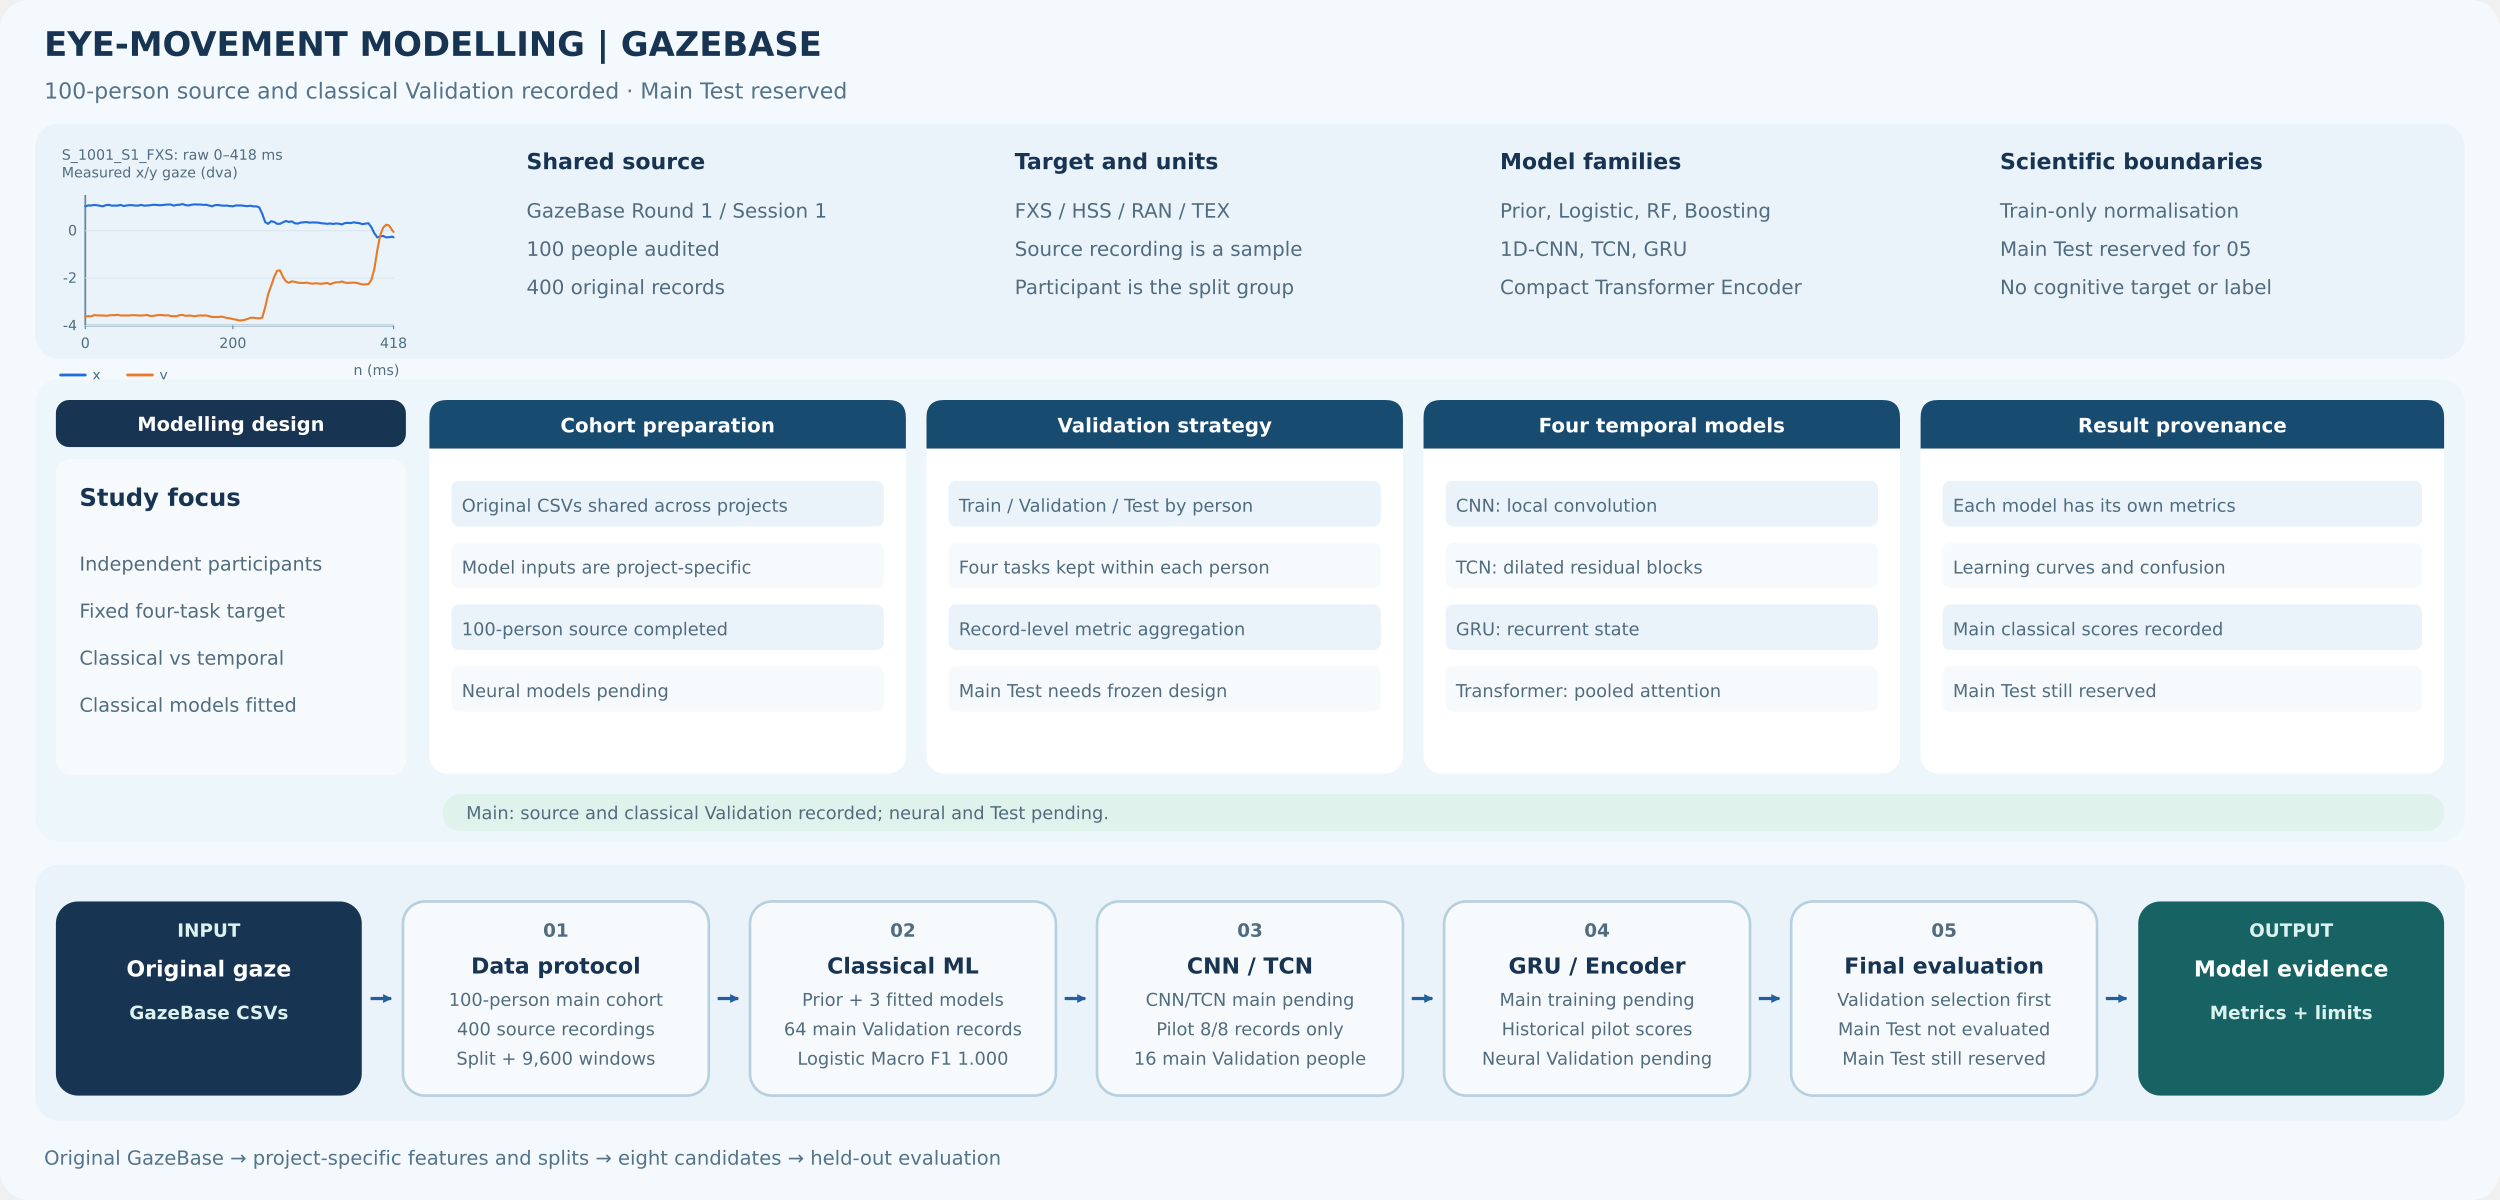
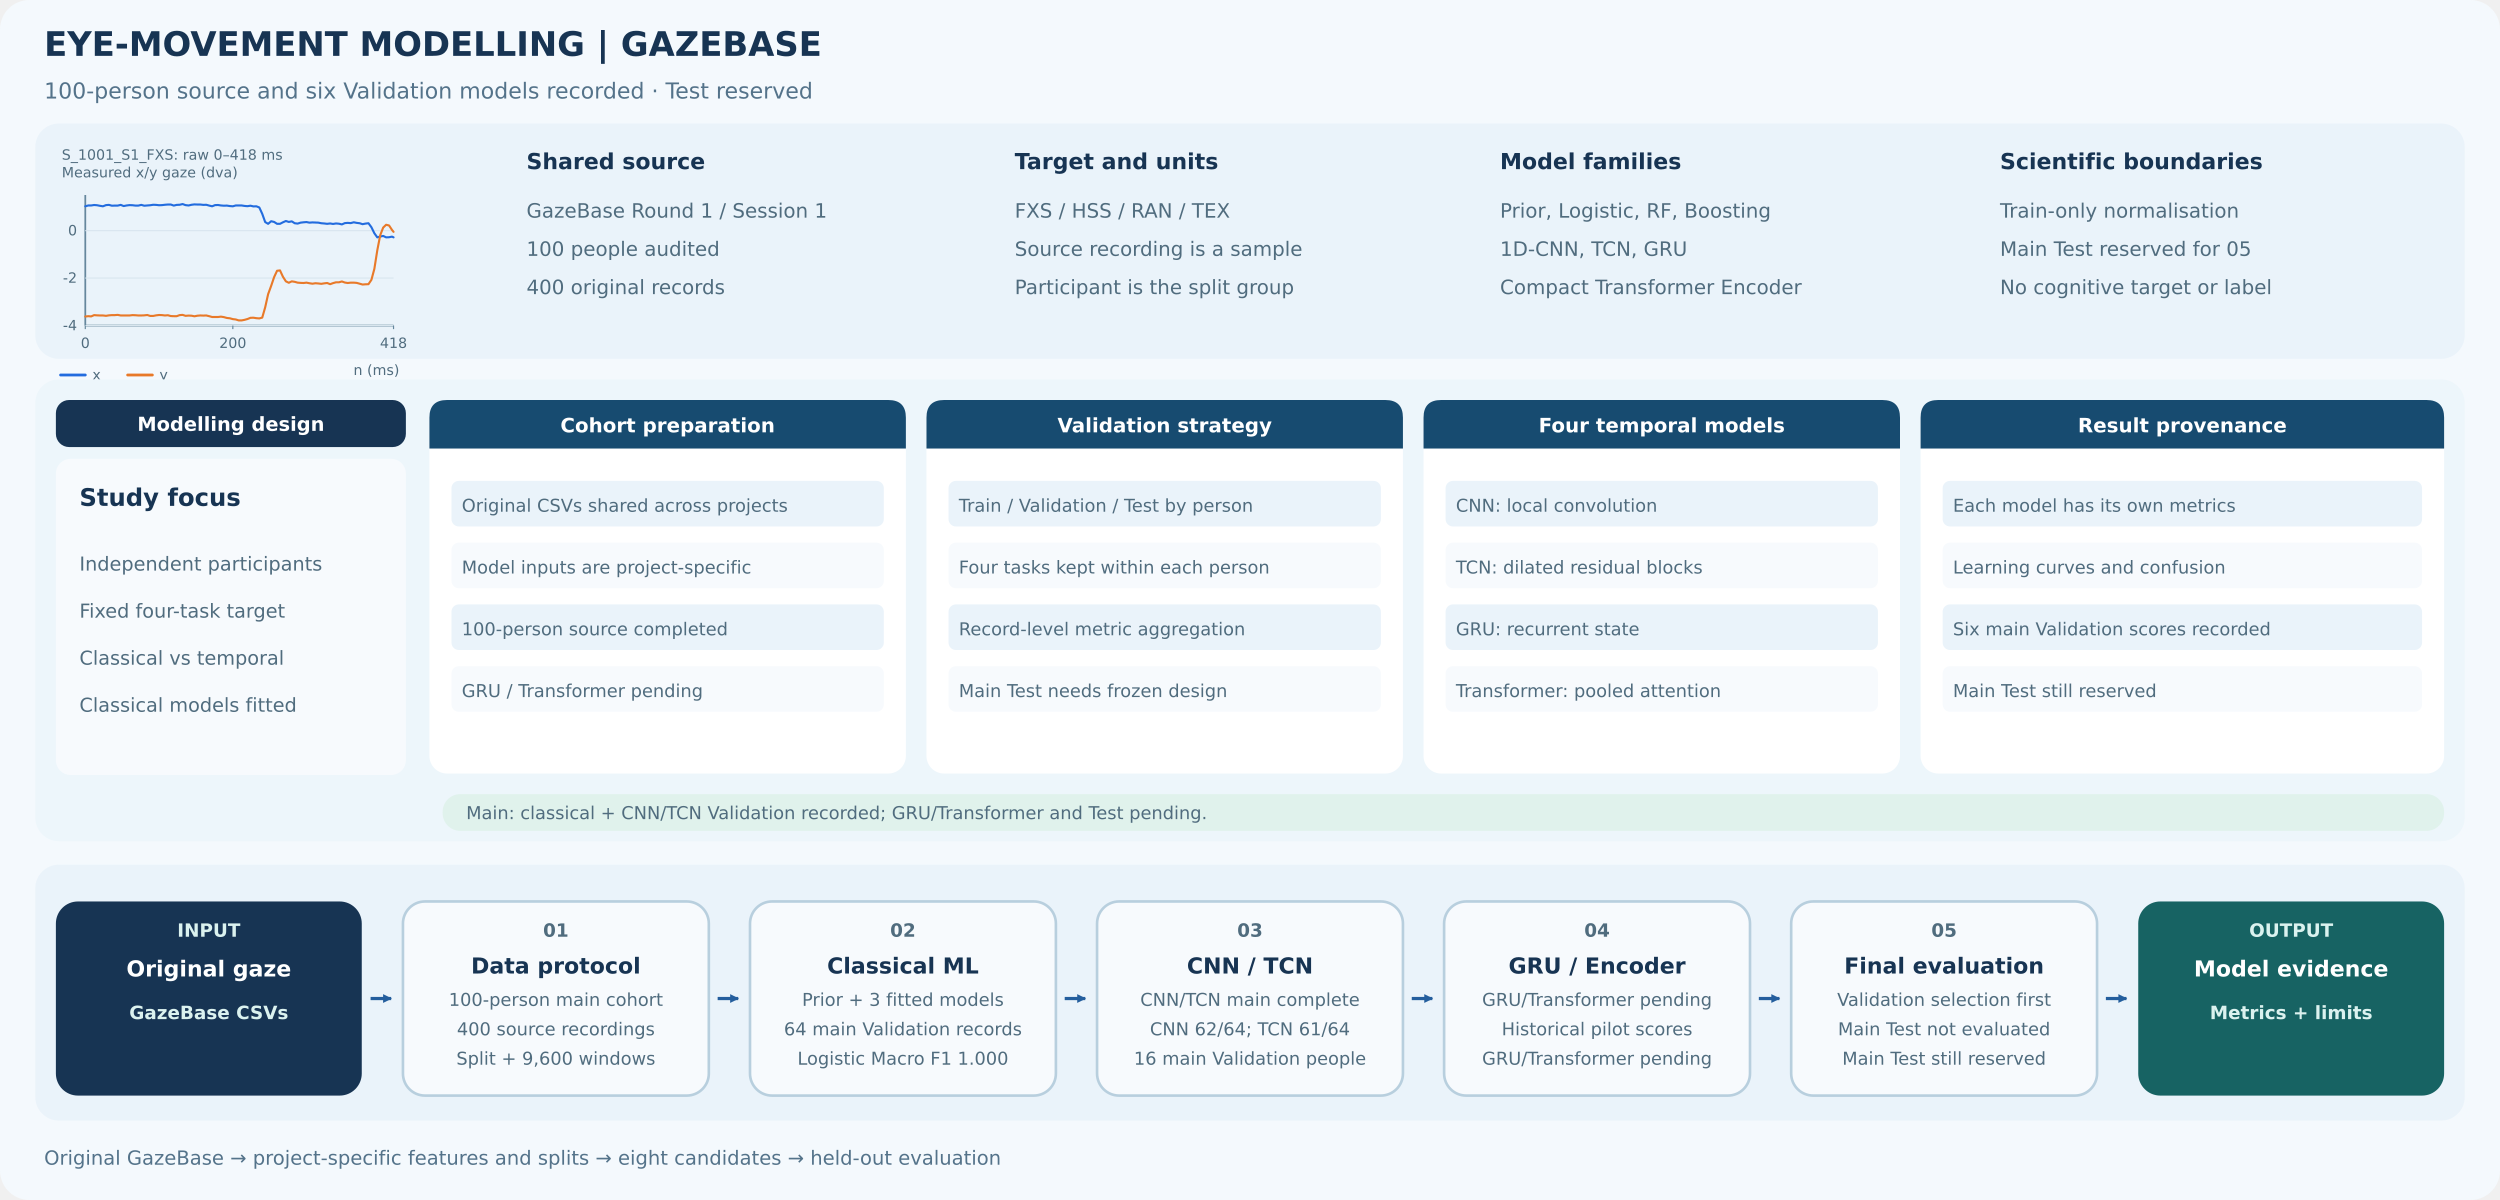
<svg xmlns="http://www.w3.org/2000/svg" width="1700" height="816" viewBox="0 0 1700 816" role="img" aria-labelledby="svg-title svg-desc">
  <defs>
    <style>
.title{font:700 23px DejaVu Sans,Arial,sans-serif;fill:#173453}.subtitle{font:400 15px DejaVu Sans,Arial,sans-serif;fill:#54738A}.sourceheading{font:700 11.5px DejaVu Sans,Arial,sans-serif;fill:#53738A}.sourcebody{font:400 13px DejaVu Sans,Arial,sans-serif;fill:#173453}.ctxhead{font:700 15px DejaVu Sans,Arial,sans-serif;fill:#173453}.ctxbody{font:400 13.5px DejaVu Sans,Arial,sans-serif;fill:#506C7E}.focushead{font:700 16.5px DejaVu Sans,Arial,sans-serif;fill:#173453}.focusbody{font:400 13.1px DejaVu Sans,Arial,sans-serif;fill:#506C7E}.sectionlabel{font:700 13.2px DejaVu Sans,Arial,sans-serif;fill:white}.panelhead{font:700 13.5px DejaVu Sans,Arial,sans-serif;fill:white}.panelbody{font:400 12.1px DejaVu Sans,Arial,sans-serif;fill:#506C7E}.nodeid{font:700 12.5px DejaVu Sans,Arial,sans-serif;fill:#506C7E}.nodetitle{font:700 15px DejaVu Sans,Arial,sans-serif;fill:#173453}.nodedesc{font:400 12.1px DejaVu Sans,Arial,sans-serif;fill:#506C7E}.endnodeid{font:700 12.5px DejaVu Sans,Arial,sans-serif;fill:#DBF2EF}.endnodetitle{font:700 15px DejaVu Sans,Arial,sans-serif;fill:white}.footer{font:400 13.3px DejaVu Sans,Arial,sans-serif;fill:#54738A}.overview-id{font:700 11.3px DejaVu Sans,Arial,sans-serif;fill:#506C7E}.overview-title{font:700 12.9px DejaVu Sans,Arial,sans-serif;fill:#173453}.overview-body{font:400 10.9px DejaVu Sans,Arial,sans-serif;fill:#506C7E}.overview-terminal-id{font:700 11.3px DejaVu Sans,Arial,sans-serif;fill:#DBF2EF}.overview-terminal-title{font:700 12.9px DejaVu Sans,Arial,sans-serif;fill:#FFFFFF}.overview-terminal-body{font:400 10.9px DejaVu Sans,Arial,sans-serif;fill:#DBF2EF}</style>
    <marker id="arr" markerWidth="6" markerHeight="6" refX="5.5" refY="3" orient="auto" markerUnits="userSpaceOnUse">
      <path d="M0 0 L6 3 L0 6 Z" fill="#245E9D" />
    </marker>
  </defs>
  <rect x="0" y="0" width="1700" height="816" rx="20" fill="#F4F9FD" stroke="none" stroke-width="1" />
  <g id="band-0-header">
    <text x="30" y="38" class="title">EYE-MOVEMENT MODELLING | GAZEBASE</text>
-     <text x="30" y="67" class="subtitle">100-person source and classical Validation recorded · Main Test reserved</text>
+     <text x="30" y="67" class="subtitle">100-person source and six Validation models recorded · Test reserved</text>
  </g>
  <g id="band-1-context">
    <rect x="24" y="84" width="1652" height="160" rx="16" fill="#EAF3FA" stroke-width="2" />
    <g id="source-record" aria-label="Measured horizontal and vertical gaze excerpt from original GazeBase record S_1001_S1_FXS" transform="translate(-204.4 -153) scale(0.8)">
      <text x="308" y="327" class="panelbody">S_1001_S1_FXS: raw 0–418 ms</text>
      <text x="308" y="342" class="panelbody">Measured x/y gaze (dva)</text>
      <line x1="328" y1="357" x2="328" y2="468" stroke="#66879D" stroke-width="1.5" />
      <line x1="328" y1="468" x2="590" y2="468" stroke="#66879D" stroke-width="1.5" />
      <line x1="328" y1="468" x2="590" y2="468" stroke="#D9E6EF" stroke-width="1" />
      <text x="321" y="472" class="panelbody" text-anchor="end">-4</text>
      <line x1="328" y1="427.6" x2="590" y2="427.6" stroke="#D9E6EF" stroke-width="1" />
      <text x="321" y="431.6" class="panelbody" text-anchor="end">-2</text>
      <line x1="328" y1="387.3" x2="590" y2="387.3" stroke="#D9E6EF" stroke-width="1" />
      <text x="321" y="391.3" class="panelbody" text-anchor="end">0</text>
      <line x1="328" y1="468" x2="328" y2="471" stroke="#66879D" stroke-width="1" />
      <text x="328" y="487" class="panelbody" text-anchor="middle">0</text>
      <line x1="453.4" y1="468" x2="453.4" y2="471" stroke="#66879D" stroke-width="1" />
      <text x="453.4" y="487" class="panelbody" text-anchor="middle">200</text>
      <line x1="590" y1="468" x2="590" y2="471" stroke="#66879D" stroke-width="1" />
      <text x="590" y="487" class="panelbody" text-anchor="middle">418</text>
      <path d="M328.0 366.6 L330.5 365.9 L333.0 365.9 L335.5 365.5 L338.0 365.7 L340.5 366.2 L343.0 366.6 L345.6 365.6 L348.1 365.4 L350.6 366.1 L353.1 366.0 L355.6 366.0 L358.1 365.4 L360.6 366.4 L363.1 365.9 L365.6 365.6 L368.1 365.7 L370.6 366.0 L373.1 366.0 L375.6 365.4 L378.1 366.1 L380.7 365.9 L383.2 365.7 L385.7 365.3 L388.2 365.4 L390.7 365.7 L393.2 365.6 L395.7 365.3 L398.2 365.1 L400.7 365.1 L403.2 366.0 L405.7 365.4 L408.2 365.3 L410.7 364.7 L413.2 365.6 L415.8 365.9 L418.3 365.3 L420.8 365.0 L423.3 365.1 L425.8 365.1 L428.3 365.4 L430.8 365.3 L433.3 366.0 L435.8 366.6 L438.3 365.6 L440.8 365.5 L443.3 365.9 L445.8 366.1 L448.3 366.0 L450.9 366.4 L453.4 366.6 L455.9 365.9 L458.4 365.9 L460.9 365.9 L463.4 366.3 L465.9 366.5 L468.4 366.1 L470.9 366.7 L473.4 366.6 L475.9 367.6 L478.4 373.0 L480.9 380.0 L483.4 381.5 L486.0 379.3 L488.5 379.9 L491.0 381.5 L493.5 381.5 L496.0 380.2 L498.5 379.1 L501.0 379.9 L503.5 379.4 L506.0 381.0 L508.5 381.3 L511.0 380.5 L513.5 380.2 L516.0 380.0 L518.5 380.5 L521.1 380.3 L523.6 380.4 L526.1 380.5 L528.6 381.0 L531.1 381.2 L533.6 381.5 L536.1 381.2 L538.6 381.6 L541.1 381.2 L543.6 381.4 L546.1 382.0 L548.6 380.9 L551.1 380.7 L553.6 380.9 L556.2 380.2 L558.7 380.7 L561.2 381.0 L563.7 381.8 L566.2 381.3 L568.7 381.0 L571.2 384.4 L573.7 389.5 L576.2 393.0 L578.7 392.3 L581.2 391.8 L583.7 393.0 L586.2 392.9 L588.7 392.4 L590.0 393.0" fill="none" stroke="#236CDE" stroke-width="1.8" stroke-linecap="round" stroke-linejoin="round" />
      <path d="M328.0 460.3 L330.5 460.0 L333.0 460.2 L335.5 459.1 L338.0 459.3 L340.5 459.4 L343.0 459.4 L345.6 459.7 L348.1 459.3 L350.6 459.1 L353.1 459.1 L355.6 458.9 L358.1 459.4 L360.6 459.4 L363.1 459.4 L365.6 459.4 L368.1 459.1 L370.6 459.2 L373.1 459.4 L375.6 459.4 L378.1 459.3 L380.7 459.0 L383.2 459.8 L385.7 459.8 L388.2 459.3 L390.7 459.0 L393.2 459.1 L395.7 459.4 L398.2 459.2 L400.7 459.9 L403.2 460.0 L405.7 460.0 L408.2 459.1 L410.7 458.9 L413.2 459.7 L415.8 459.5 L418.3 459.6 L420.8 460.1 L423.3 459.6 L425.8 459.4 L428.3 459.5 L430.8 459.4 L433.3 460.0 L435.8 460.7 L438.3 460.7 L440.8 460.7 L443.3 460.4 L445.8 460.8 L448.3 461.5 L450.9 461.8 L453.4 462.5 L455.9 462.8 L458.4 463.6 L460.9 463.6 L463.4 463.1 L465.9 462.4 L468.4 461.4 L470.9 461.3 L473.4 461.7 L475.9 461.9 L478.4 461.2 L480.9 452.5 L483.4 441.3 L486.0 434.2 L488.5 426.8 L491.0 421.4 L493.5 421.1 L496.0 426.5 L498.5 430.4 L501.0 431.6 L503.5 430.4 L506.0 430.8 L508.5 431.5 L511.0 431.7 L513.5 431.8 L516.0 431.5 L518.5 432.0 L521.1 432.4 L523.6 432.0 L526.1 432.2 L528.6 432.5 L531.1 432.1 L533.6 431.8 L536.1 432.8 L538.6 431.9 L541.1 431.2 L543.6 431.2 L546.1 430.5 L548.6 431.4 L551.1 431.8 L553.6 431.5 L556.2 431.5 L558.7 431.7 L561.2 432.4 L563.7 433.1 L566.2 432.9 L568.7 432.8 L571.2 429.1 L573.7 419.8 L576.2 404.0 L578.7 391.1 L581.2 384.7 L583.7 382.3 L586.2 382.9 L588.7 386.7 L590.0 388.3" fill="none" stroke="#E87929" stroke-width="1.8" stroke-linecap="round" stroke-linejoin="round" />
      <path d="M307 510 L328 510" fill="none" stroke="#236CDE" stroke-width="2.4" stroke-linecap="round" stroke-linejoin="round" />
      <text x="334" y="514" class="panelbody">x</text>
      <path d="M364 510 L385 510" fill="none" stroke="#E87929" stroke-width="2.4" stroke-linecap="round" stroke-linejoin="round" />
      <text x="391" y="514" class="panelbody">y</text>
      <text x="595" y="510" class="panelbody" text-anchor="end">n (ms)</text>
    </g>
    <g id="context-1">
      <text x="358" y="115" class="ctxhead">Shared source</text>
      <text x="358" y="148" class="ctxbody">GazeBase Round 1 / Session 1</text>
      <text x="358" y="174" class="ctxbody">100 people audited</text>
      <text x="358" y="200" class="ctxbody">400 original records</text>
    </g>
    <g id="context-2">
      <text x="690" y="115" class="ctxhead">Target and units</text>
      <text x="690" y="148" class="ctxbody">FXS / HSS / RAN / TEX</text>
      <text x="690" y="174" class="ctxbody">Source recording is a sample</text>
      <text x="690" y="200" class="ctxbody">Participant is the split group</text>
    </g>
    <g id="context-3">
      <text x="1020" y="115" class="ctxhead">Model families</text>
      <text x="1020" y="148" class="ctxbody">Prior, Logistic, RF, Boosting</text>
      <text x="1020" y="174" class="ctxbody">1D-CNN, TCN, GRU</text>
      <text x="1020" y="200" class="ctxbody">Compact Transformer Encoder</text>
    </g>
    <g id="context-4">
      <text x="1360" y="115" class="ctxhead">Scientific boundaries</text>
      <text x="1360" y="148" class="ctxbody">Train-only normalisation</text>
      <text x="1360" y="174" class="ctxbody">Main Test reserved for 05</text>
      <text x="1360" y="200" class="ctxbody">No cognitive target or label</text>
    </g>
  </g>
  <g id="band-2-analysis">
    <rect x="24" y="258" width="1652" height="314" rx="16" fill="#EDF6FB" stroke-width="1.5" />
    <g id="focus">
      <rect x="38" y="272" width="238" height="32" rx="9" fill="#173453" stroke-width="1.5" />
      <text x="157" y="293" class="sectionlabel" text-anchor="middle">Modelling design</text>
      <rect x="38" y="312" width="238" height="215" rx="10" fill="#F7FAFD" stroke-width="1.5" />
      <text x="54" y="344" class="focushead">Study focus</text>
      <text x="54" y="388" class="focusbody">Independent participants</text>
      <text x="54" y="420" class="focusbody">Fixed four-task target</text>
      <text x="54" y="452" class="focusbody">Classical vs temporal</text>
      <text x="54" y="484" class="focusbody">Classical models fitted</text>
    </g>
    <g id="panels">
      <g id="panel-1">
        <rect x="292" y="272" width="324" height="254" rx="12" fill="#FFFFFF" stroke-width="1.5" />
        <path d="M304 272 H604 Q616 272 616 284 V305 H292 V284 Q292 272 304 272Z" fill="#174B70" />
        <text x="454" y="294" class="panelhead" text-anchor="middle">Cohort preparation</text>
        <g id="scientific-panel-1">
          <rect x="307" y="327" width="294" height="31" rx="5" fill="#EAF3FA" stroke-width="0" />
          <text x="314" y="348" class="panelbody">Original CSVs shared across projects</text>
          <rect x="307" y="369" width="294" height="31" rx="5" fill="#F7FAFD" stroke-width="0" />
          <text x="314" y="390" class="panelbody">Model inputs are project-specific</text>
          <rect x="307" y="411" width="294" height="31" rx="5" fill="#EAF3FA" stroke-width="0" />
          <text x="314" y="432" class="panelbody">100-person source completed</text>
          <rect x="307" y="453" width="294" height="31" rx="5" fill="#F7FAFD" stroke-width="0" />
-           <text x="314" y="474" class="panelbody">Neural models pending</text>
+           <text x="314" y="474" class="panelbody">GRU / Transformer pending</text>
        </g>
      </g>
      <g id="panel-2">
        <rect x="630" y="272" width="324" height="254" rx="12" fill="#FFFFFF" stroke-width="1.5" />
        <path d="M642 272 H942 Q954 272 954 284 V305 H630 V284 Q630 272 642 272Z" fill="#174B70" />
        <text x="792" y="294" class="panelhead" text-anchor="middle">Validation strategy</text>
        <g id="scientific-panel-2">
          <rect x="645" y="327" width="294" height="31" rx="5" fill="#EAF3FA" stroke-width="0" />
          <text x="652" y="348" class="panelbody">Train / Validation / Test by person</text>
          <rect x="645" y="369" width="294" height="31" rx="5" fill="#F7FAFD" stroke-width="0" />
          <text x="652" y="390" class="panelbody">Four tasks kept within each person</text>
          <rect x="645" y="411" width="294" height="31" rx="5" fill="#EAF3FA" stroke-width="0" />
          <text x="652" y="432" class="panelbody">Record-level metric aggregation</text>
          <rect x="645" y="453" width="294" height="31" rx="5" fill="#F7FAFD" stroke-width="0" />
          <text x="652" y="474" class="panelbody">Main Test needs frozen design</text>
        </g>
      </g>
      <g id="panel-3">
        <rect x="968" y="272" width="324" height="254" rx="12" fill="#FFFFFF" stroke-width="1.5" />
        <path d="M980 272 H1280 Q1292 272 1292 284 V305 H968 V284 Q968 272 980 272Z" fill="#174B70" />
        <text x="1130" y="294" class="panelhead" text-anchor="middle">Four temporal models</text>
        <g id="scientific-panel-3">
          <rect x="983" y="327" width="294" height="31" rx="5" fill="#EAF3FA" stroke-width="0" />
          <text x="990" y="348" class="panelbody">CNN: local convolution</text>
          <rect x="983" y="369" width="294" height="31" rx="5" fill="#F7FAFD" stroke-width="0" />
          <text x="990" y="390" class="panelbody">TCN: dilated residual blocks</text>
          <rect x="983" y="411" width="294" height="31" rx="5" fill="#EAF3FA" stroke-width="0" />
          <text x="990" y="432" class="panelbody">GRU: recurrent state</text>
          <rect x="983" y="453" width="294" height="31" rx="5" fill="#F7FAFD" stroke-width="0" />
          <text x="990" y="474" class="panelbody">Transformer: pooled attention</text>
        </g>
      </g>
      <g id="panel-4">
        <rect x="1306" y="272" width="356" height="254" rx="12" fill="#FFFFFF" stroke-width="1.5" />
        <path d="M1318 272 H1650 Q1662 272 1662 284 V305 H1306 V284 Q1306 272 1318 272Z" fill="#174B70" />
        <text x="1484" y="294" class="panelhead" text-anchor="middle">Result provenance</text>
        <g id="scientific-panel-4">
          <rect x="1321" y="327" width="326" height="31" rx="5" fill="#EAF3FA" stroke-width="0" />
          <text x="1328" y="348" class="panelbody">Each model has its own metrics</text>
          <rect x="1321" y="369" width="326" height="31" rx="5" fill="#F7FAFD" stroke-width="0" />
          <text x="1328" y="390" class="panelbody">Learning curves and confusion</text>
          <rect x="1321" y="411" width="326" height="31" rx="5" fill="#EAF3FA" stroke-width="0" />
-           <text x="1328" y="432" class="panelbody">Main classical scores recorded</text>
+           <text x="1328" y="432" class="panelbody">Six main Validation scores recorded</text>
          <rect x="1321" y="453" width="326" height="31" rx="5" fill="#F7FAFD" stroke-width="0" />
          <text x="1328" y="474" class="panelbody">Main Test still reserved</text>
        </g>
      </g>
    </g>
    <g id="scientific-note">
      <rect x="301" y="540" width="1361" height="25" rx="12" fill="#E0F2EC" stroke-width="1.5" />
-       <text x="317" y="557" class="panelbody">Main: source and classical Validation recorded; neural and Test pending.</text>
+       <text x="317" y="557" class="panelbody">Main: classical + CNN/TCN Validation recorded; GRU/Transformer and Test pending.</text>
    </g>
  </g>
  <g id="band-3-workflow">
    <rect x="24" y="588" width="1652" height="174" rx="16" fill="#EAF3FA" stroke-width="2" />
    <g id="nodes">
      <g id="node-0">
        <rect x="38" y="613" width="208" height="132" rx="15" fill="#173453" stroke-width="1.8" />
        <text x="142" y="637" class="endnodeid" text-anchor="middle">INPUT</text>
        <text x="142" y="664" class="endnodetitle" text-anchor="middle">Original gaze</text>
        <text x="142" y="693" class="endnodeid" text-anchor="middle">GazeBase CSVs</text>
      </g>
      <g id="node-1">
        <rect x="274" y="613" width="208" height="132" rx="15" fill="#F7FAFD" stroke="#B8CFDE" stroke-width="1.8" />
        <text x="378" y="637" class="nodeid" text-anchor="middle">01</text>
        <text x="378" y="662" class="nodetitle" text-anchor="middle">Data protocol</text>
        <text x="378" y="684" class="nodedesc" text-anchor="middle">100-person main cohort</text>
        <text x="378" y="704" class="nodedesc" text-anchor="middle">400 source recordings</text>
        <text x="378" y="724" class="nodedesc" text-anchor="middle">Split + 9,600 windows</text>
      </g>
      <g id="node-2">
        <rect x="510" y="613" width="208" height="132" rx="15" fill="#F7FAFD" stroke="#B8CFDE" stroke-width="1.8" />
        <text x="614" y="637" class="nodeid" text-anchor="middle">02</text>
        <text x="614" y="662" class="nodetitle" text-anchor="middle">Classical ML</text>
        <text x="614" y="684" class="nodedesc" text-anchor="middle">Prior + 3 fitted models</text>
        <text x="614" y="704" class="nodedesc" text-anchor="middle">64 main Validation records</text>
        <text x="614" y="724" class="nodedesc" text-anchor="middle">Logistic Macro F1 1.000</text>
      </g>
      <g id="node-3">
        <rect x="746" y="613" width="208" height="132" rx="15" fill="#F7FAFD" stroke="#B8CFDE" stroke-width="1.8" />
        <text x="850" y="637" class="nodeid" text-anchor="middle">03</text>
        <text x="850" y="662" class="nodetitle" text-anchor="middle">CNN / TCN</text>
-         <text x="850" y="684" class="nodedesc" text-anchor="middle">CNN/TCN main pending</text>
-         <text x="850" y="704" class="nodedesc" text-anchor="middle">Pilot 8/8 records only</text>
+         <text x="850" y="684" class="nodedesc" text-anchor="middle">CNN/TCN main complete</text>
+         <text x="850" y="704" class="nodedesc" text-anchor="middle">CNN 62/64; TCN 61/64</text>
        <text x="850" y="724" class="nodedesc" text-anchor="middle">16 main Validation people</text>
      </g>
      <g id="node-4">
        <rect x="982" y="613" width="208" height="132" rx="15" fill="#F7FAFD" stroke="#B8CFDE" stroke-width="1.8" />
        <text x="1086" y="637" class="nodeid" text-anchor="middle">04</text>
        <text x="1086" y="662" class="nodetitle" text-anchor="middle">GRU / Encoder</text>
-         <text x="1086" y="684" class="nodedesc" text-anchor="middle">Main training pending</text>
+         <text x="1086" y="684" class="nodedesc" text-anchor="middle">GRU/Transformer pending</text>
        <text x="1086" y="704" class="nodedesc" text-anchor="middle">Historical pilot scores</text>
-         <text x="1086" y="724" class="nodedesc" text-anchor="middle">Neural Validation pending</text>
+         <text x="1086" y="724" class="nodedesc" text-anchor="middle">GRU/Transformer pending</text>
      </g>
      <g id="node-5">
        <rect x="1218" y="613" width="208" height="132" rx="15" fill="#F7FAFD" stroke="#B8CFDE" stroke-width="1.8" />
        <text x="1322" y="637" class="nodeid" text-anchor="middle">05</text>
        <text x="1322" y="662" class="nodetitle" text-anchor="middle">Final evaluation</text>
        <text x="1322" y="684" class="nodedesc" text-anchor="middle">Validation selection first</text>
        <text x="1322" y="704" class="nodedesc" text-anchor="middle">Main Test not evaluated</text>
        <text x="1322" y="724" class="nodedesc" text-anchor="middle">Main Test still reserved</text>
      </g>
      <g id="node-6">
        <rect x="1454" y="613" width="208" height="132" rx="15" fill="#176363" stroke-width="1.8" />
        <text x="1558" y="637" class="endnodeid" text-anchor="middle">OUTPUT</text>
        <text x="1558" y="664" class="endnodetitle" text-anchor="middle">Model evidence</text>
        <text x="1558" y="693" class="endnodeid" text-anchor="middle">Metrics + limits</text>
      </g>
    </g>
    <g id="connectors">
      <line x1="252" y1="679" x2="266" y2="679" stroke="#245E9D" stroke-width="2.2" marker-end="url(#arr)" />
      <line x1="488" y1="679" x2="502" y2="679" stroke="#245E9D" stroke-width="2.2" marker-end="url(#arr)" />
      <line x1="724" y1="679" x2="738" y2="679" stroke="#245E9D" stroke-width="2.2" marker-end="url(#arr)" />
      <line x1="960" y1="679" x2="974" y2="679" stroke="#245E9D" stroke-width="2.2" marker-end="url(#arr)" />
      <line x1="1196" y1="679" x2="1210" y2="679" stroke="#245E9D" stroke-width="2.2" marker-end="url(#arr)" />
      <line x1="1432" y1="679" x2="1446" y2="679" stroke="#245E9D" stroke-width="2.2" marker-end="url(#arr)" />
    </g>
  </g>
  <g id="band-4-summary">
    <text x="30" y="792" class="footer">Original GazeBase → project-specific features and splits → eight candidates → held-out evaluation</text>
  </g>
</svg>
